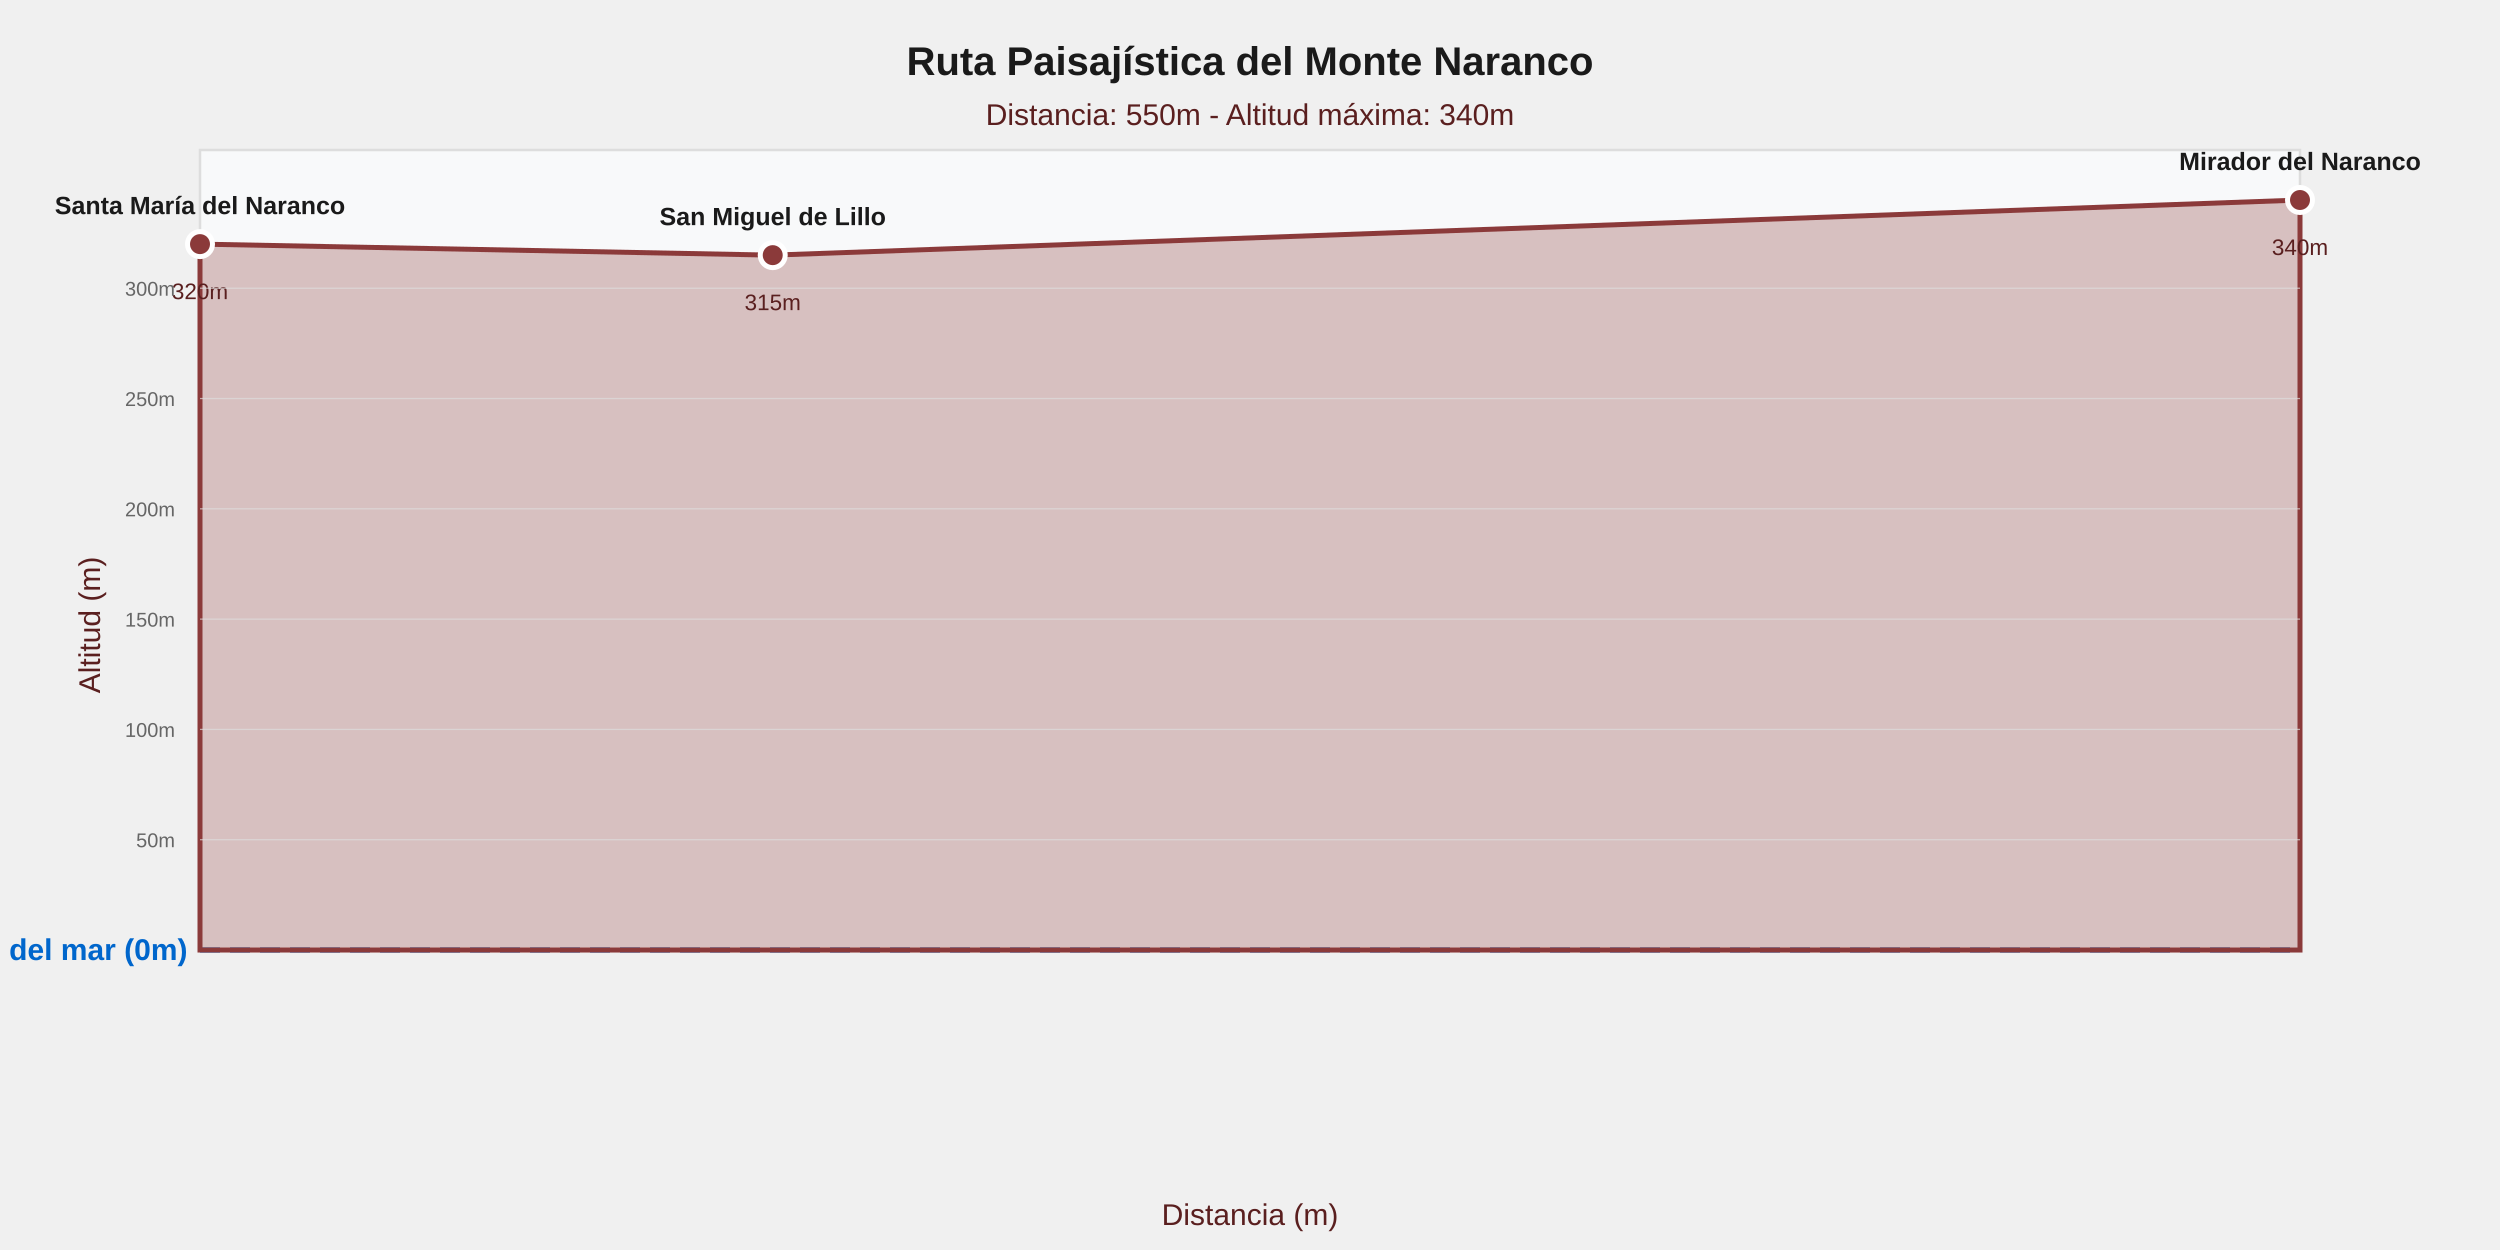
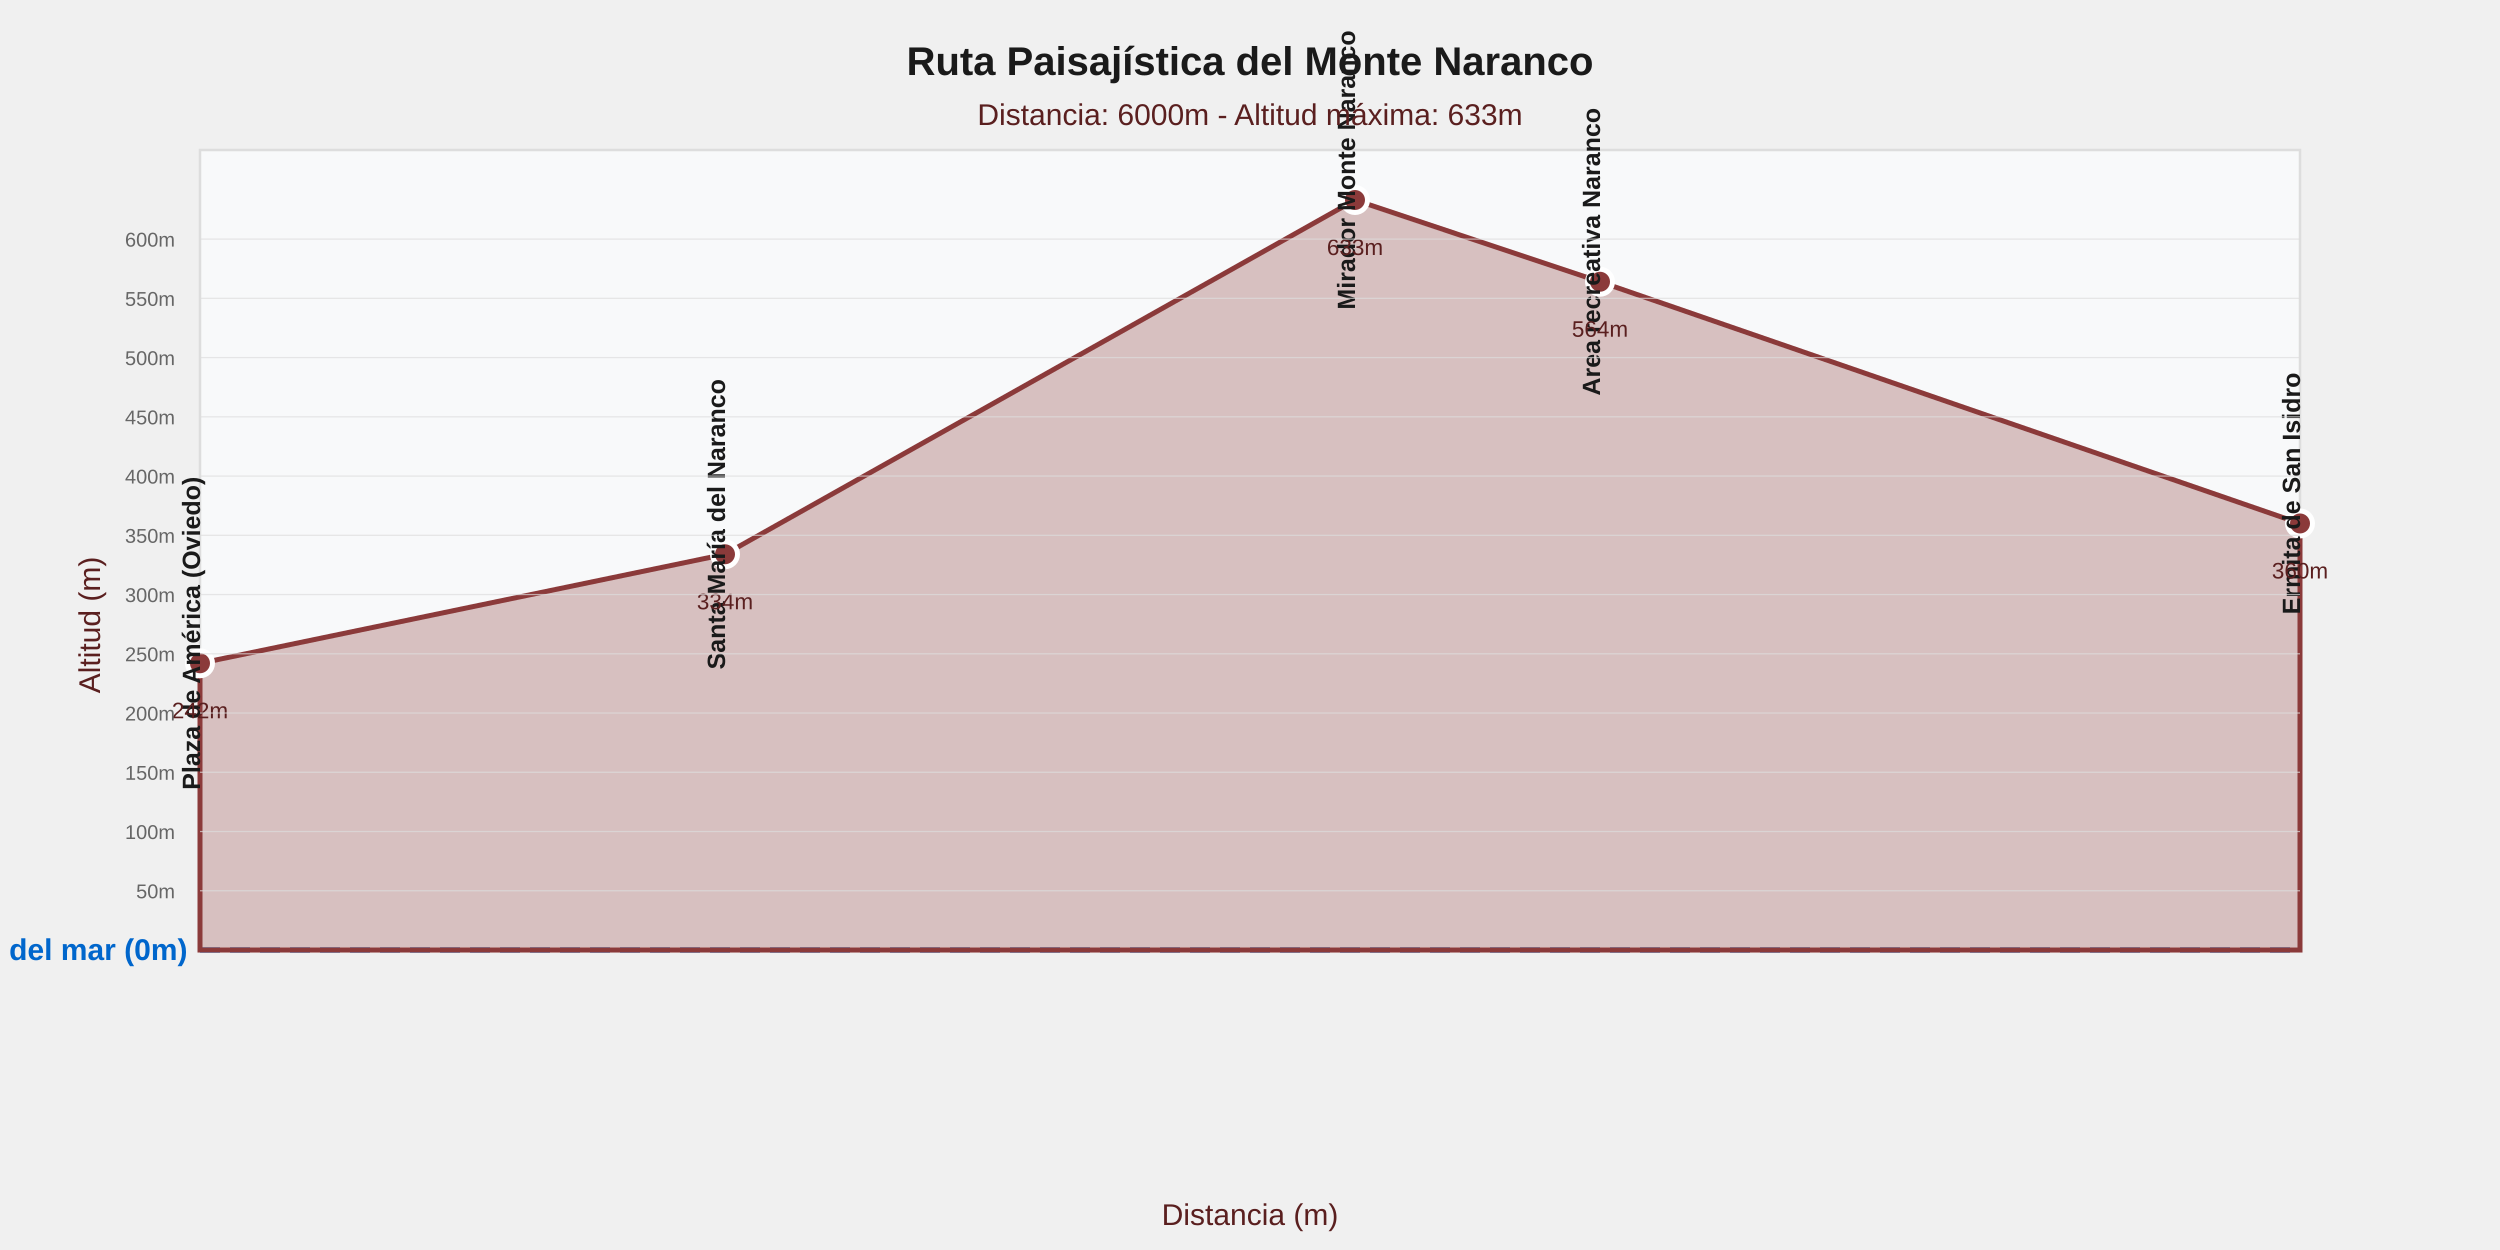
<svg xmlns="http://www.w3.org/2000/svg" width="1000" height="500" viewBox="0 0 1000 500">
  <rect x="80" y="60" width="840" height="320" fill="#f8f9fa" stroke="#ddd" stroke-width="1" />
  <line x1="80" y1="380" x2="920" y2="380" stroke="#0066cc" stroke-width="2" stroke-dasharray="8,4" />
  <text x="75" y="384" text-anchor="end" font-family="Arial" font-size="12" fill="#0066cc" font-weight="bold">Nivel del mar (0m)</text>
-   <polygon points="80.0,97.647 309.091,102.059 920.0,80.0 920.0,380 80.0,380" fill="rgba(139, 58, 58, 0.3)" stroke="#8b3a3a" stroke-width="2" />
-   <circle cx="80.0" cy="97.647" r="5" fill="#8b3a3a" stroke="#fff" stroke-width="2" />
-   <text x="80.0" y="85.647" text-anchor="middle" font-family="Arial" font-size="10" fill="#1a1a1a" font-weight="bold">Santa María del Naranco</text>
-   <text x="80.0" y="119.647" text-anchor="middle" font-family="Arial" font-size="9" fill="#5a1f1f">320m</text>
-   <circle cx="309.091" cy="102.059" r="5" fill="#8b3a3a" stroke="#fff" stroke-width="2" />
-   <text x="309.091" y="90.059" text-anchor="middle" font-family="Arial" font-size="10" fill="#1a1a1a" font-weight="bold">San Miguel de Lillo</text>
-   <text x="309.091" y="124.059" text-anchor="middle" font-family="Arial" font-size="9" fill="#5a1f1f">315m</text>
-   <circle cx="920.0" cy="80.0" r="5" fill="#8b3a3a" stroke="#fff" stroke-width="2" />
-   <text x="920.0" y="68.0" text-anchor="middle" font-family="Arial" font-size="10" fill="#1a1a1a" font-weight="bold">Mirador del Naranco</text>
-   <text x="920.0" y="102.0" text-anchor="middle" font-family="Arial" font-size="9" fill="#5a1f1f">340m</text>
-   <line x1="80" y1="335.882" x2="920" y2="335.882" stroke="#ddd" stroke-width="0.5" opacity="0.7" />
-   <text x="70" y="338.882" text-anchor="end" font-family="Arial" font-size="8" fill="#666">50m</text>
-   <line x1="80" y1="291.765" x2="920" y2="291.765" stroke="#ddd" stroke-width="0.5" opacity="0.7" />
-   <text x="70" y="294.765" text-anchor="end" font-family="Arial" font-size="8" fill="#666">100m</text>
-   <line x1="80" y1="247.647" x2="920" y2="247.647" stroke="#ddd" stroke-width="0.5" opacity="0.7" />
-   <text x="70" y="250.647" text-anchor="end" font-family="Arial" font-size="8" fill="#666">150m</text>
-   <line x1="80" y1="203.529" x2="920" y2="203.529" stroke="#ddd" stroke-width="0.5" opacity="0.7" />
-   <text x="70" y="206.529" text-anchor="end" font-family="Arial" font-size="8" fill="#666">200m</text>
-   <line x1="80" y1="159.412" x2="920" y2="159.412" stroke="#ddd" stroke-width="0.5" opacity="0.7" />
-   <text x="70" y="162.412" text-anchor="end" font-family="Arial" font-size="8" fill="#666">250m</text>
-   <line x1="80" y1="115.294" x2="920" y2="115.294" stroke="#ddd" stroke-width="0.5" opacity="0.7" />
-   <text x="70" y="118.294" text-anchor="end" font-family="Arial" font-size="8" fill="#666">300m</text>
+   <polygon points="80.0,265.308 290.0,221.706 542.0,80.0 640.0,112.701 920,209.384 920,380 80.0,380" fill="rgba(139, 58, 58, 0.3)" stroke="#8b3a3a" stroke-width="2" />
+   <circle cx="80.0" cy="265.308" r="5" fill="#8b3a3a" stroke="#fff" stroke-width="2" />
+   <text x="80.0" y="253.308" text-anchor="middle" font-family="Arial" font-size="10" fill="#1a1a1a" font-weight="bold" transform="rotate(-90 80.0 253.3081)">Plaza de América (Oviedo)</text>
+   <text x="80.0" y="287.308" text-anchor="middle" font-family="Arial" font-size="9" fill="#5a1f1f">242m</text>
+   <circle cx="290.0" cy="221.706" r="5" fill="#8b3a3a" stroke="#fff" stroke-width="2" />
+   <text x="290.0" y="209.706" text-anchor="middle" font-family="Arial" font-size="10" fill="#1a1a1a" font-weight="bold" transform="rotate(-90 290.0 209.7062)">Santa María del Naranco</text>
+   <text x="290.0" y="243.706" text-anchor="middle" font-family="Arial" font-size="9" fill="#5a1f1f">334m</text>
+   <circle cx="542.0" cy="80.0" r="5" fill="#8b3a3a" stroke="#fff" stroke-width="2" />
+   <text x="542.0" y="68.0" text-anchor="middle" font-family="Arial" font-size="10" fill="#1a1a1a" font-weight="bold" transform="rotate(-90 542.0 68.0)">Mirador Monte Naranco</text>
+   <text x="542.0" y="102.0" text-anchor="middle" font-family="Arial" font-size="9" fill="#5a1f1f">633m</text>
+   <circle cx="640.0" cy="112.701" r="5" fill="#8b3a3a" stroke="#fff" stroke-width="2" />
+   <text x="640.0" y="100.701" text-anchor="middle" font-family="Arial" font-size="10" fill="#1a1a1a" font-weight="bold" transform="rotate(-90 640.0 100.7014)">Area recreativa Naranco</text>
+   <text x="640.0" y="134.701" text-anchor="middle" font-family="Arial" font-size="9" fill="#5a1f1f">564m</text>
+   <circle cx="920" cy="209.384" r="5" fill="#8b3a3a" stroke="#fff" stroke-width="2" />
+   <text x="920" y="197.384" text-anchor="middle" font-family="Arial" font-size="10" fill="#1a1a1a" font-weight="bold" transform="rotate(-90 920 197.3839)">Ermita de San Isidro</text>
+   <text x="920" y="231.384" text-anchor="middle" font-family="Arial" font-size="9" fill="#5a1f1f">360m</text>
+   <line x1="80" y1="356.303" x2="920" y2="356.303" stroke="#ddd" stroke-width="0.5" opacity="0.7" />
+   <text x="70" y="359.303" text-anchor="end" font-family="Arial" font-size="8" fill="#666">50m</text>
+   <line x1="80" y1="332.607" x2="920" y2="332.607" stroke="#ddd" stroke-width="0.5" opacity="0.7" />
+   <text x="70" y="335.607" text-anchor="end" font-family="Arial" font-size="8" fill="#666">100m</text>
+   <line x1="80" y1="308.91" x2="920" y2="308.91" stroke="#ddd" stroke-width="0.5" opacity="0.7" />
+   <text x="70" y="311.91" text-anchor="end" font-family="Arial" font-size="8" fill="#666">150m</text>
+   <line x1="80" y1="285.213" x2="920" y2="285.213" stroke="#ddd" stroke-width="0.5" opacity="0.7" />
+   <text x="70" y="288.213" text-anchor="end" font-family="Arial" font-size="8" fill="#666">200m</text>
+   <line x1="80" y1="261.517" x2="920" y2="261.517" stroke="#ddd" stroke-width="0.5" opacity="0.7" />
+   <text x="70" y="264.517" text-anchor="end" font-family="Arial" font-size="8" fill="#666">250m</text>
+   <line x1="80" y1="237.82" x2="920" y2="237.82" stroke="#ddd" stroke-width="0.5" opacity="0.7" />
+   <text x="70" y="240.82" text-anchor="end" font-family="Arial" font-size="8" fill="#666">300m</text>
+   <line x1="80" y1="214.123" x2="920" y2="214.123" stroke="#ddd" stroke-width="0.5" opacity="0.7" />
+   <text x="70" y="217.123" text-anchor="end" font-family="Arial" font-size="8" fill="#666">350m</text>
+   <line x1="80" y1="190.427" x2="920" y2="190.427" stroke="#ddd" stroke-width="0.5" opacity="0.7" />
+   <text x="70" y="193.427" text-anchor="end" font-family="Arial" font-size="8" fill="#666">400m</text>
+   <line x1="80" y1="166.73" x2="920" y2="166.73" stroke="#ddd" stroke-width="0.5" opacity="0.7" />
+   <text x="70" y="169.73" text-anchor="end" font-family="Arial" font-size="8" fill="#666">450m</text>
+   <line x1="80" y1="143.033" x2="920" y2="143.033" stroke="#ddd" stroke-width="0.5" opacity="0.7" />
+   <text x="70" y="146.033" text-anchor="end" font-family="Arial" font-size="8" fill="#666">500m</text>
+   <line x1="80" y1="119.336" x2="920" y2="119.336" stroke="#ddd" stroke-width="0.5" opacity="0.7" />
+   <text x="70" y="122.336" text-anchor="end" font-family="Arial" font-size="8" fill="#666">550m</text>
+   <line x1="80" y1="95.64" x2="920" y2="95.64" stroke="#ddd" stroke-width="0.5" opacity="0.7" />
+   <text x="70" y="98.64" text-anchor="end" font-family="Arial" font-size="8" fill="#666">600m</text>
  <text x="500.0" y="30" text-anchor="middle" font-family="Arial" font-size="16" fill="#1a1a1a" font-weight="bold">Ruta Paisajística del Monte Naranco</text>
-   <text x="500.0" y="50" text-anchor="middle" font-family="Arial" font-size="12" fill="#5a1f1f">Distancia: 550m - Altitud máxima: 340m</text>
+   <text x="500.0" y="50" text-anchor="middle" font-family="Arial" font-size="12" fill="#5a1f1f">Distancia: 6000m - Altitud máxima: 633m</text>
  <text x="40.0" y="250.0" text-anchor="middle" font-family="Arial" font-size="12" fill="#5a1f1f" transform="rotate(-90 40.0 250.0)">Altitud (m)</text>
  <text x="500.0" y="490" text-anchor="middle" font-family="Arial" font-size="12" fill="#5a1f1f">Distancia (m)</text>
</svg>
